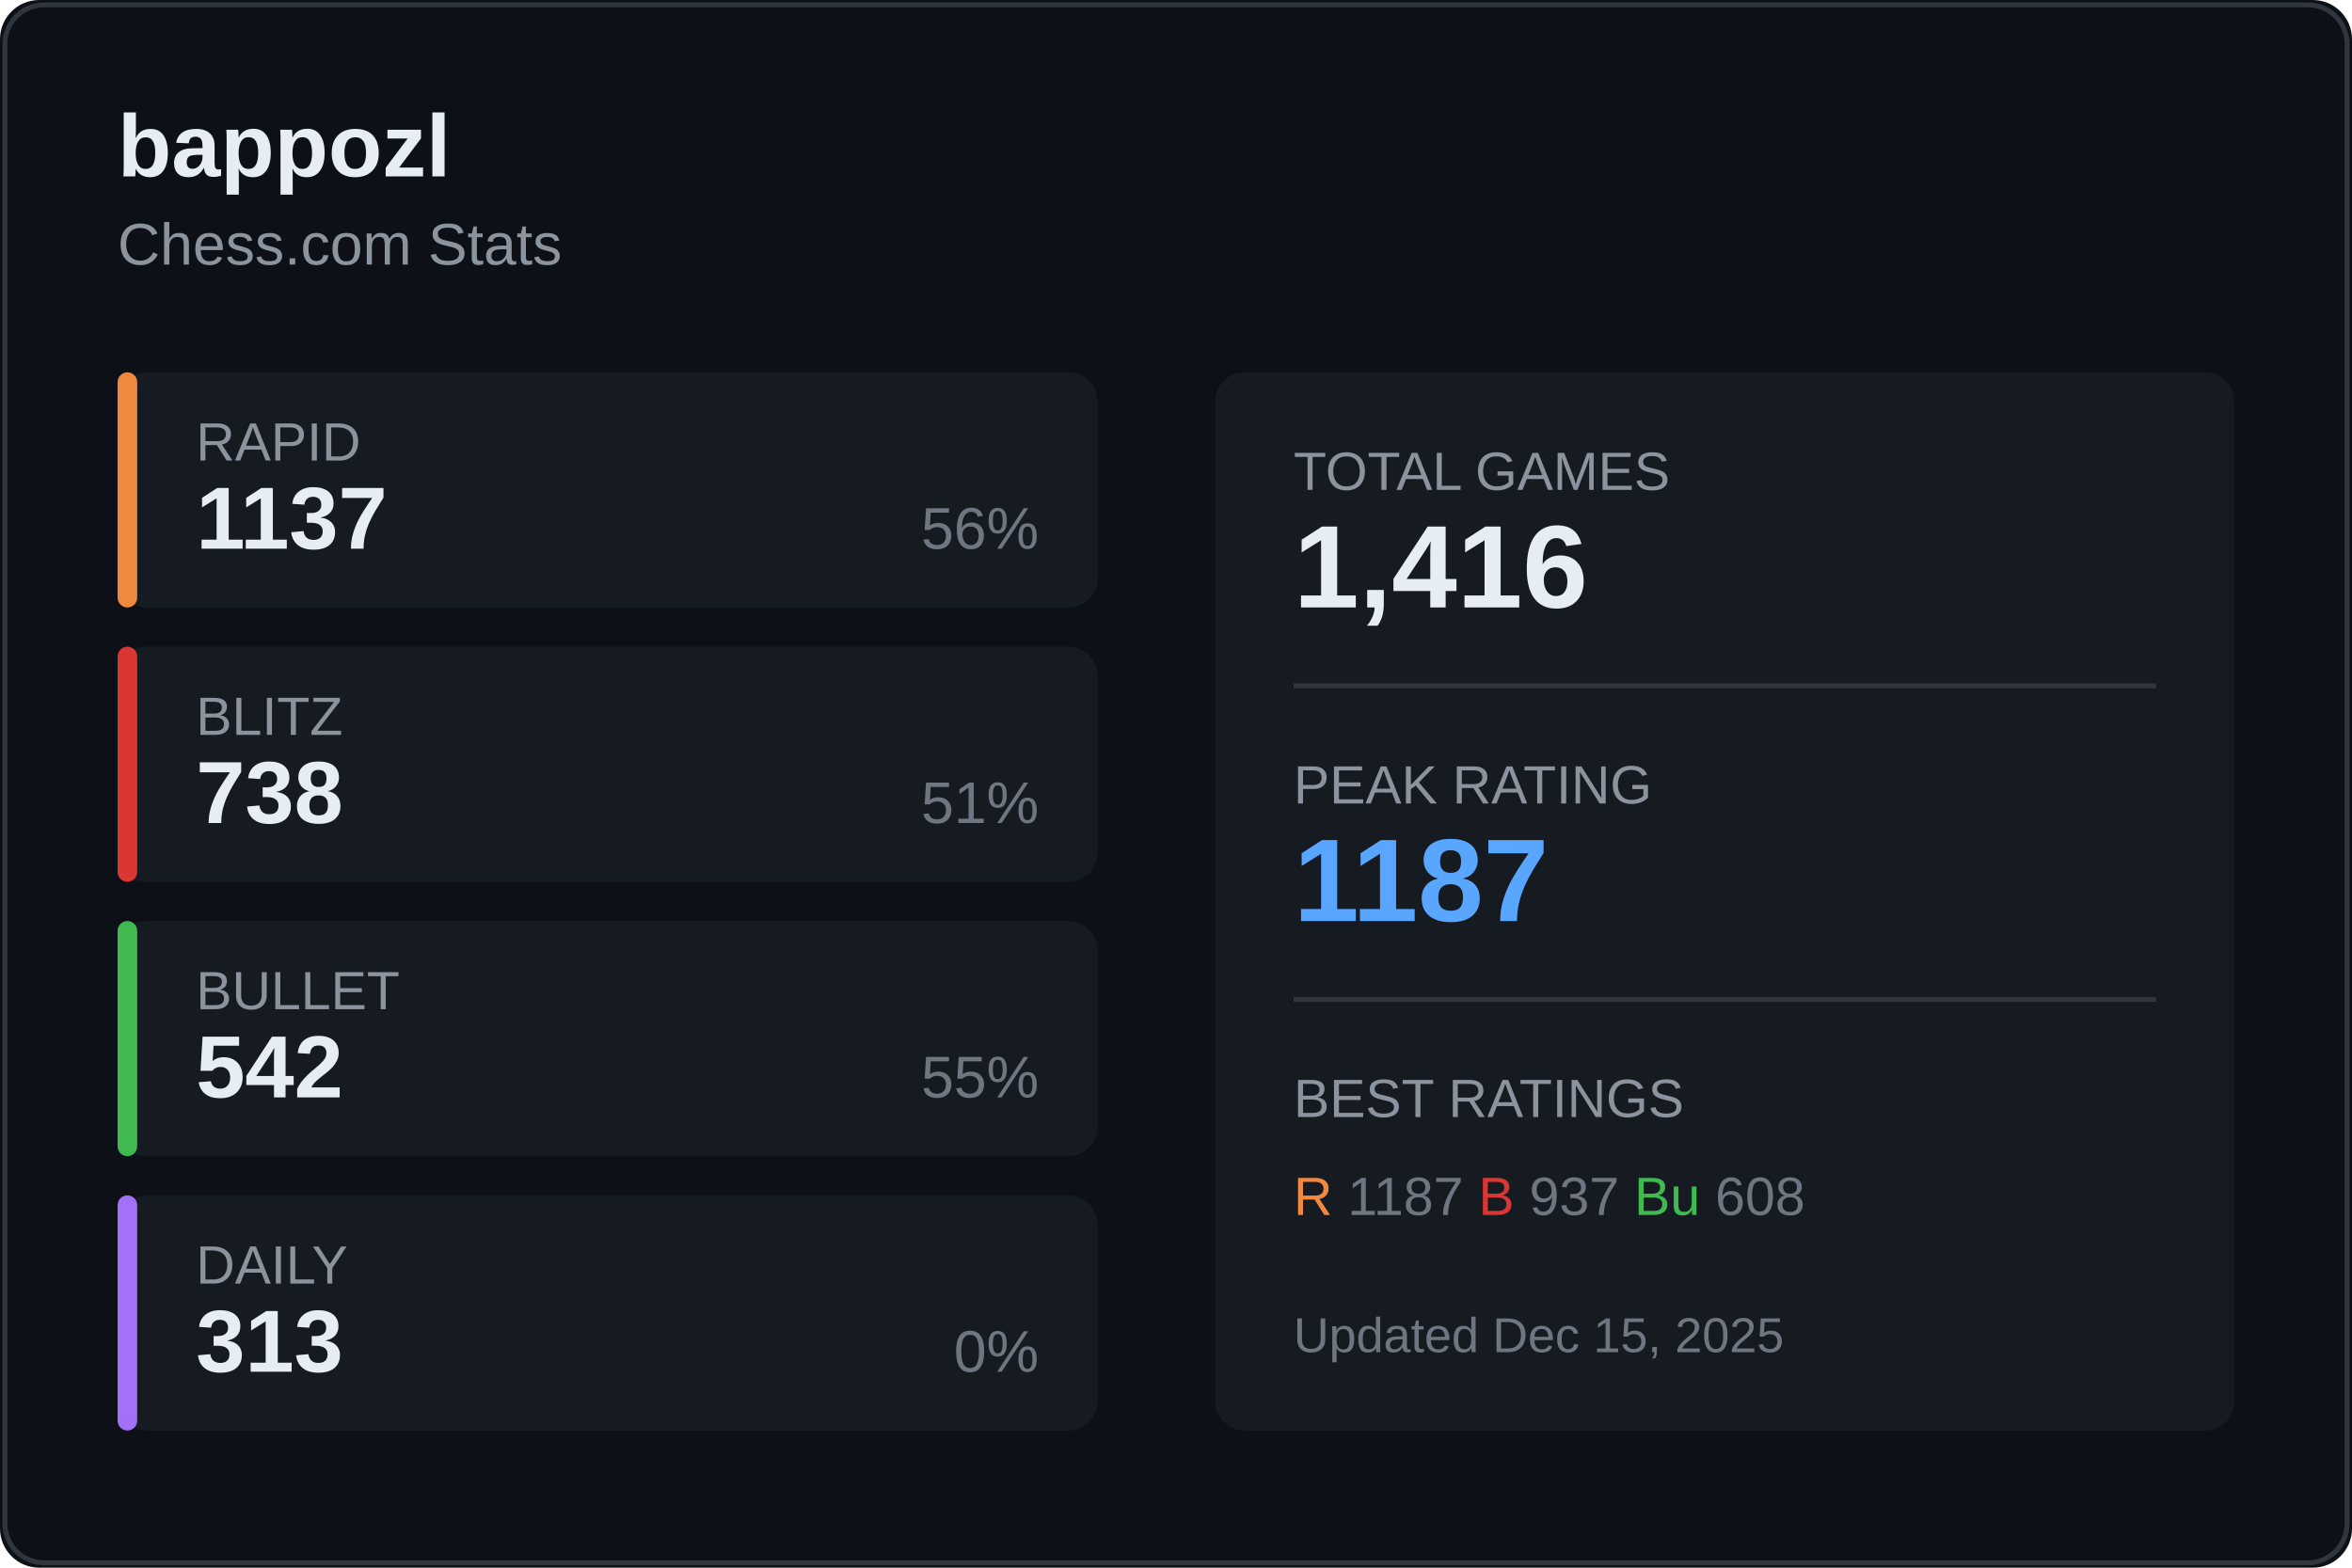
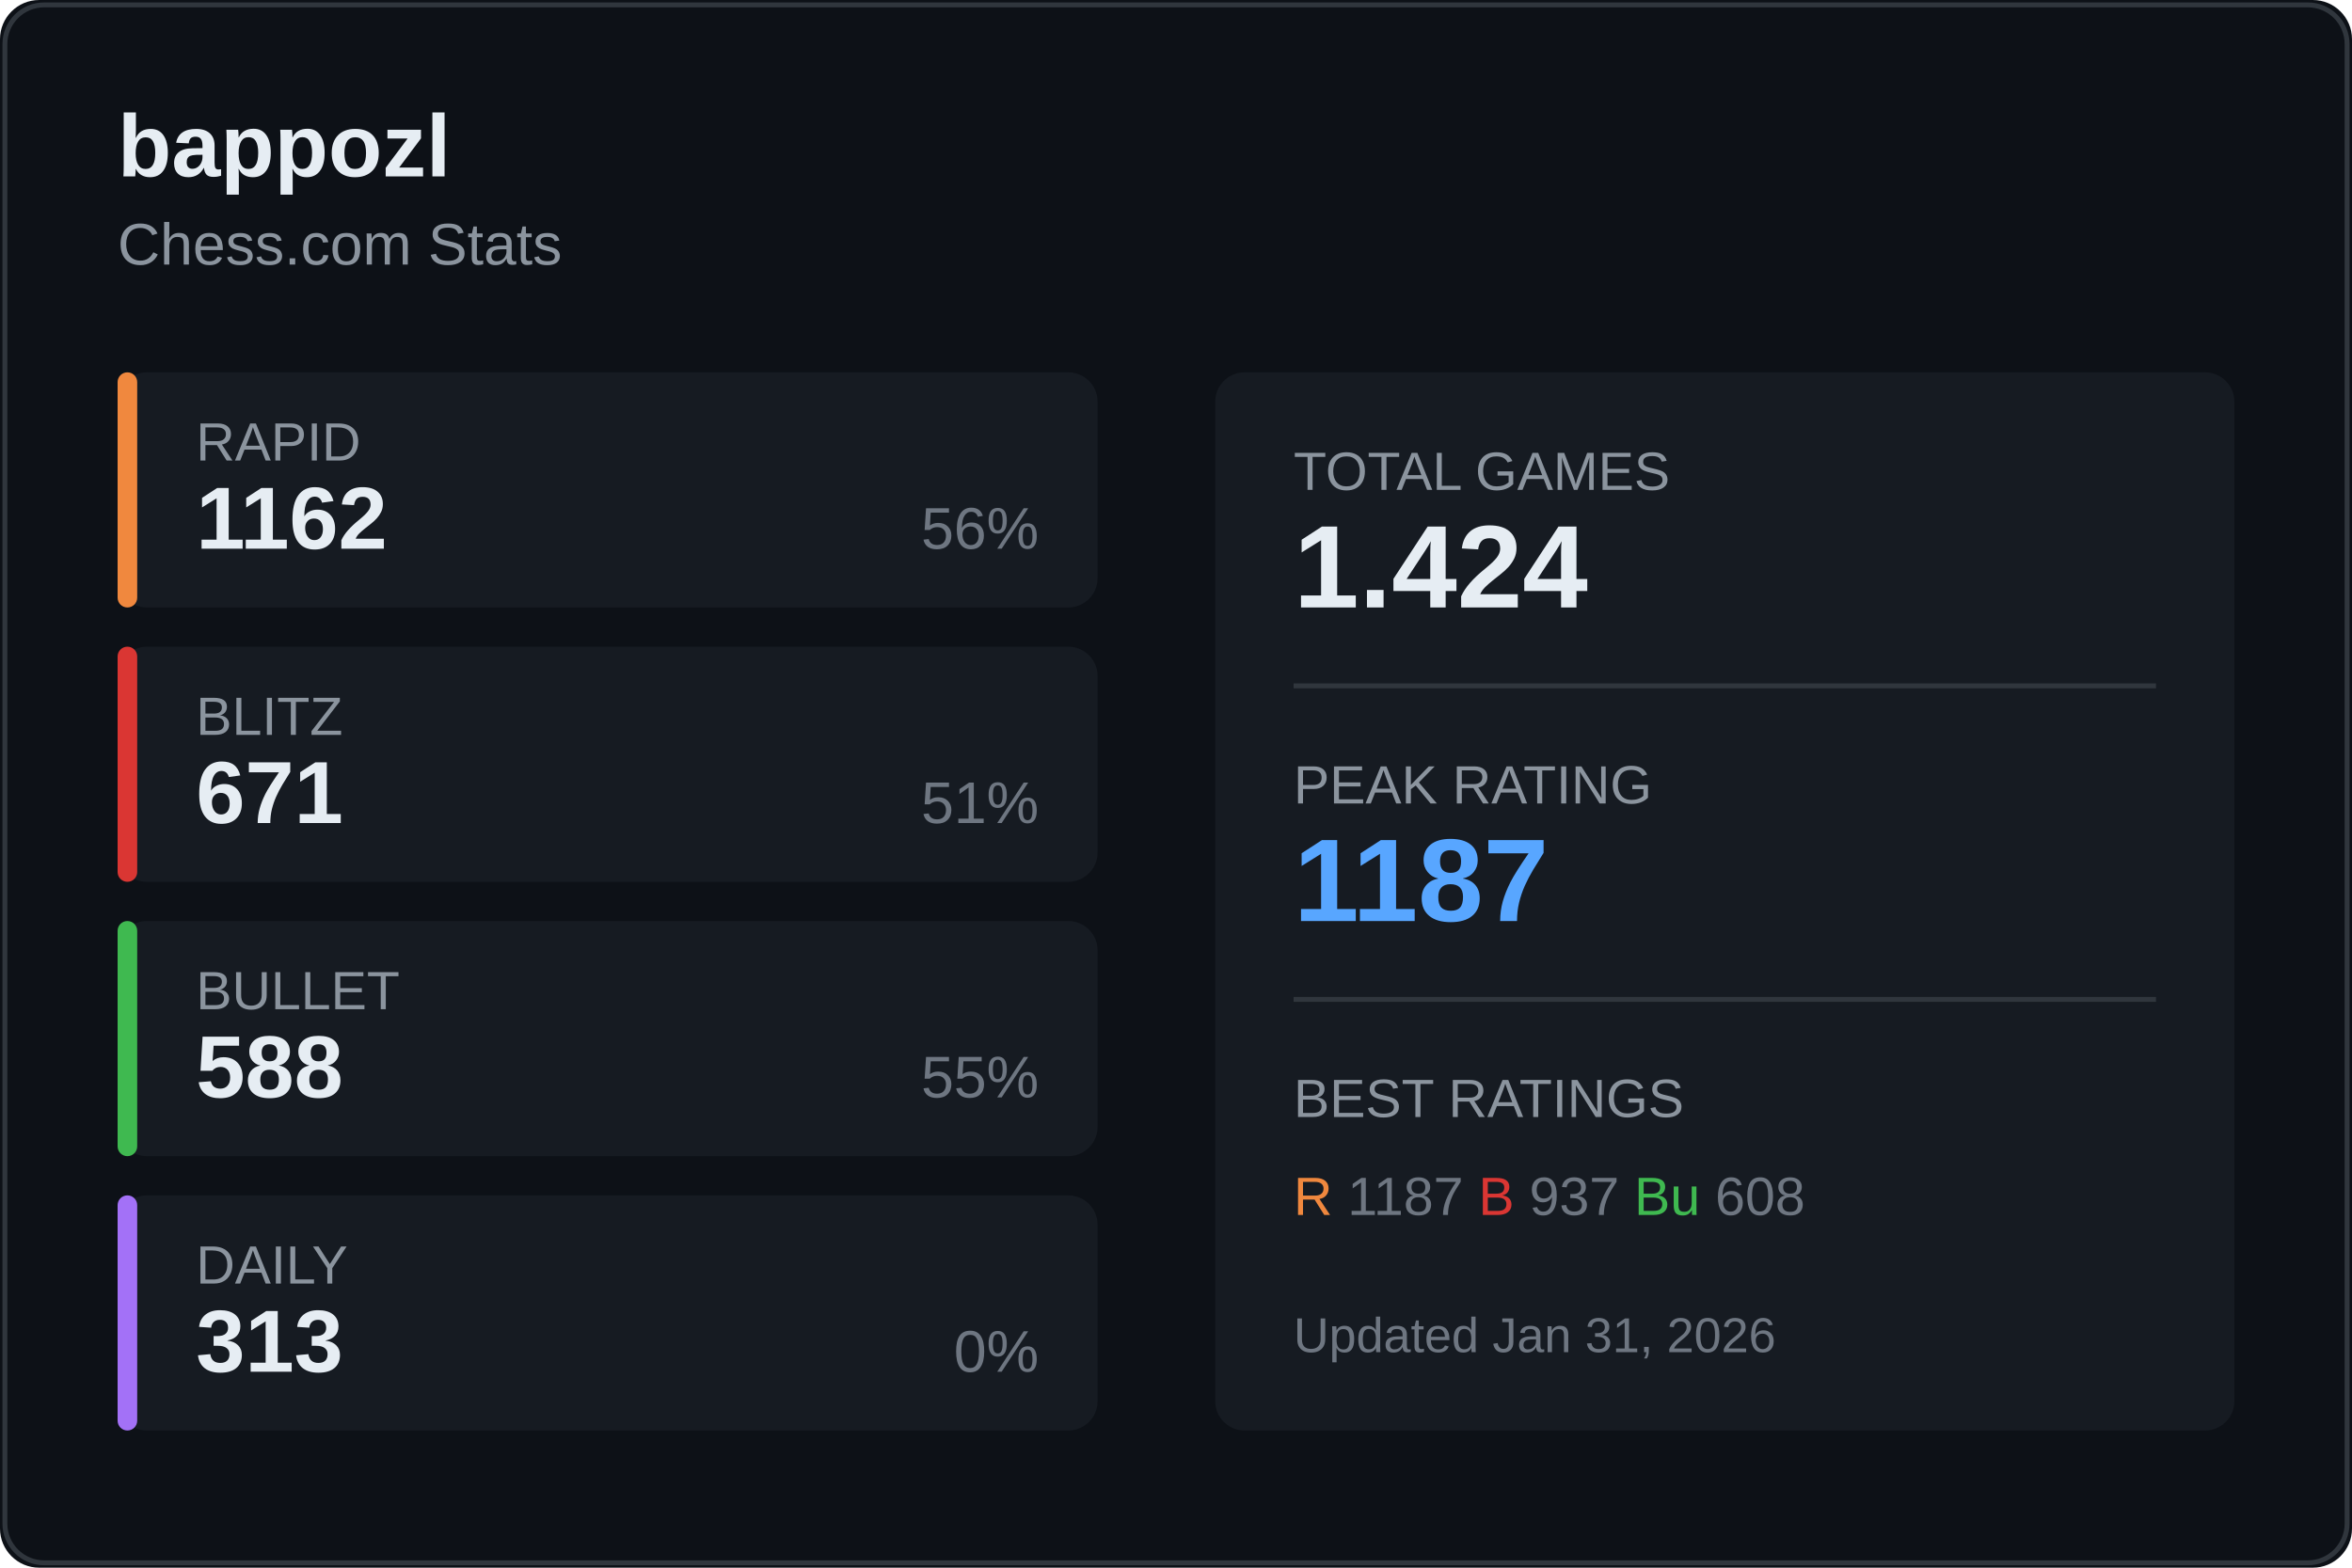
<svg xmlns="http://www.w3.org/2000/svg" width="480" height="320">
  <rect width="480" height="320" fill="#0d1117" rx="8" />
  <rect x="1" y="1" width="478" height="318" fill="none" stroke="#30363d" rx="8" />
  <text x="24" y="36" fill="#e6edf3" font-size="18" font-weight="600" font-family="Segoe UI, Arial, sans-serif">
    bappozl
  </text>
  <text x="24" y="54" fill="#8b949e" font-size="12" font-family="Segoe UI, Arial, sans-serif">
    Chess.com Stats
  </text>
  <g transform="translate(24, 76)">
    <rect width="200" height="48" fill="#161b22" rx="6" />
    <rect width="4" height="48" fill="#f0883e" rx="2" />
    <text x="16" y="18" fill="#8b949e" font-size="11" font-family="Segoe UI, Arial, sans-serif">RAPID</text>
-     <text x="16" y="36" fill="#e6edf3" font-size="18" font-weight="600" font-family="Segoe UI, Arial, sans-serif">1137</text>
+     <text x="16" y="36" fill="#e6edf3" font-size="18" font-weight="600" font-family="Segoe UI, Arial, sans-serif">1162</text>
    <text x="188" y="36" fill="#6e7681" font-size="12" font-family="Segoe UI, Arial, sans-serif" text-anchor="end">56%</text>
  </g>
  <g transform="translate(24, 132)">
    <rect width="200" height="48" fill="#161b22" rx="6" />
    <rect width="4" height="48" fill="#da3633" rx="2" />
    <text x="16" y="18" fill="#8b949e" font-size="11" font-family="Segoe UI, Arial, sans-serif">BLITZ</text>
-     <text x="16" y="36" fill="#e6edf3" font-size="18" font-weight="600" font-family="Segoe UI, Arial, sans-serif">738</text>
+     <text x="16" y="36" fill="#e6edf3" font-size="18" font-weight="600" font-family="Segoe UI, Arial, sans-serif">671</text>
    <text x="188" y="36" fill="#6e7681" font-size="12" font-family="Segoe UI, Arial, sans-serif" text-anchor="end">51%</text>
  </g>
  <g transform="translate(24, 188)">
    <rect width="200" height="48" fill="#161b22" rx="6" />
    <rect width="4" height="48" fill="#3fb950" rx="2" />
    <text x="16" y="18" fill="#8b949e" font-size="11" font-family="Segoe UI, Arial, sans-serif">BULLET</text>
-     <text x="16" y="36" fill="#e6edf3" font-size="18" font-weight="600" font-family="Segoe UI, Arial, sans-serif">542</text>
+     <text x="16" y="36" fill="#e6edf3" font-size="18" font-weight="600" font-family="Segoe UI, Arial, sans-serif">588</text>
    <text x="188" y="36" fill="#6e7681" font-size="12" font-family="Segoe UI, Arial, sans-serif" text-anchor="end">55%</text>
  </g>
  <g transform="translate(24, 244)">
    <rect width="200" height="48" fill="#161b22" rx="6" />
    <rect width="4" height="48" fill="#a371f7" rx="2" />
    <text x="16" y="18" fill="#8b949e" font-size="11" font-family="Segoe UI, Arial, sans-serif">DAILY</text>
    <text x="16" y="36" fill="#e6edf3" font-size="18" font-weight="600" font-family="Segoe UI, Arial, sans-serif">313</text>
    <text x="188" y="36" fill="#6e7681" font-size="12" font-family="Segoe UI, Arial, sans-serif" text-anchor="end">0%</text>
  </g>
  <g transform="translate(248, 76)">
    <rect width="208" height="216" fill="#161b22" rx="6" />
    <text x="16" y="24" fill="#8b949e" font-size="11" font-family="Segoe UI, Arial, sans-serif">TOTAL GAMES</text>
-     <text x="16" y="48" fill="#e6edf3" font-size="24" font-weight="600" font-family="Segoe UI, Arial, sans-serif">1,416</text>
+     <text x="16" y="48" fill="#e6edf3" font-size="24" font-weight="600" font-family="Segoe UI, Arial, sans-serif">1.424</text>
    <line x1="16" y1="64" x2="192" y2="64" stroke="#30363d" />
    <text x="16" y="88" fill="#8b949e" font-size="11" font-family="Segoe UI, Arial, sans-serif">PEAK RATING</text>
    <text x="16" y="112" fill="#58a6ff" font-size="24" font-weight="600" font-family="Segoe UI, Arial, sans-serif">1187</text>
    <line x1="16" y1="128" x2="192" y2="128" stroke="#30363d" />
    <text x="16" y="152" fill="#8b949e" font-size="11" font-family="Segoe UI, Arial, sans-serif">BEST RATINGS</text>
    <text x="16" y="172" fill="#6e7681" font-size="11" font-family="Segoe UI, Arial, sans-serif">
      <tspan fill="#f0883e">R</tspan> 1187
      <tspan fill="#da3633">B</tspan> 937
      <tspan fill="#3fb950">Bu</tspan> 608
    </text>
    <text x="16" y="200" fill="#6e7681" font-size="10" font-family="Segoe UI, Arial, sans-serif">
-       Updated Dec 15, 2025
+       Updated Jan 31, 2026
    </text>
  </g>
</svg>
